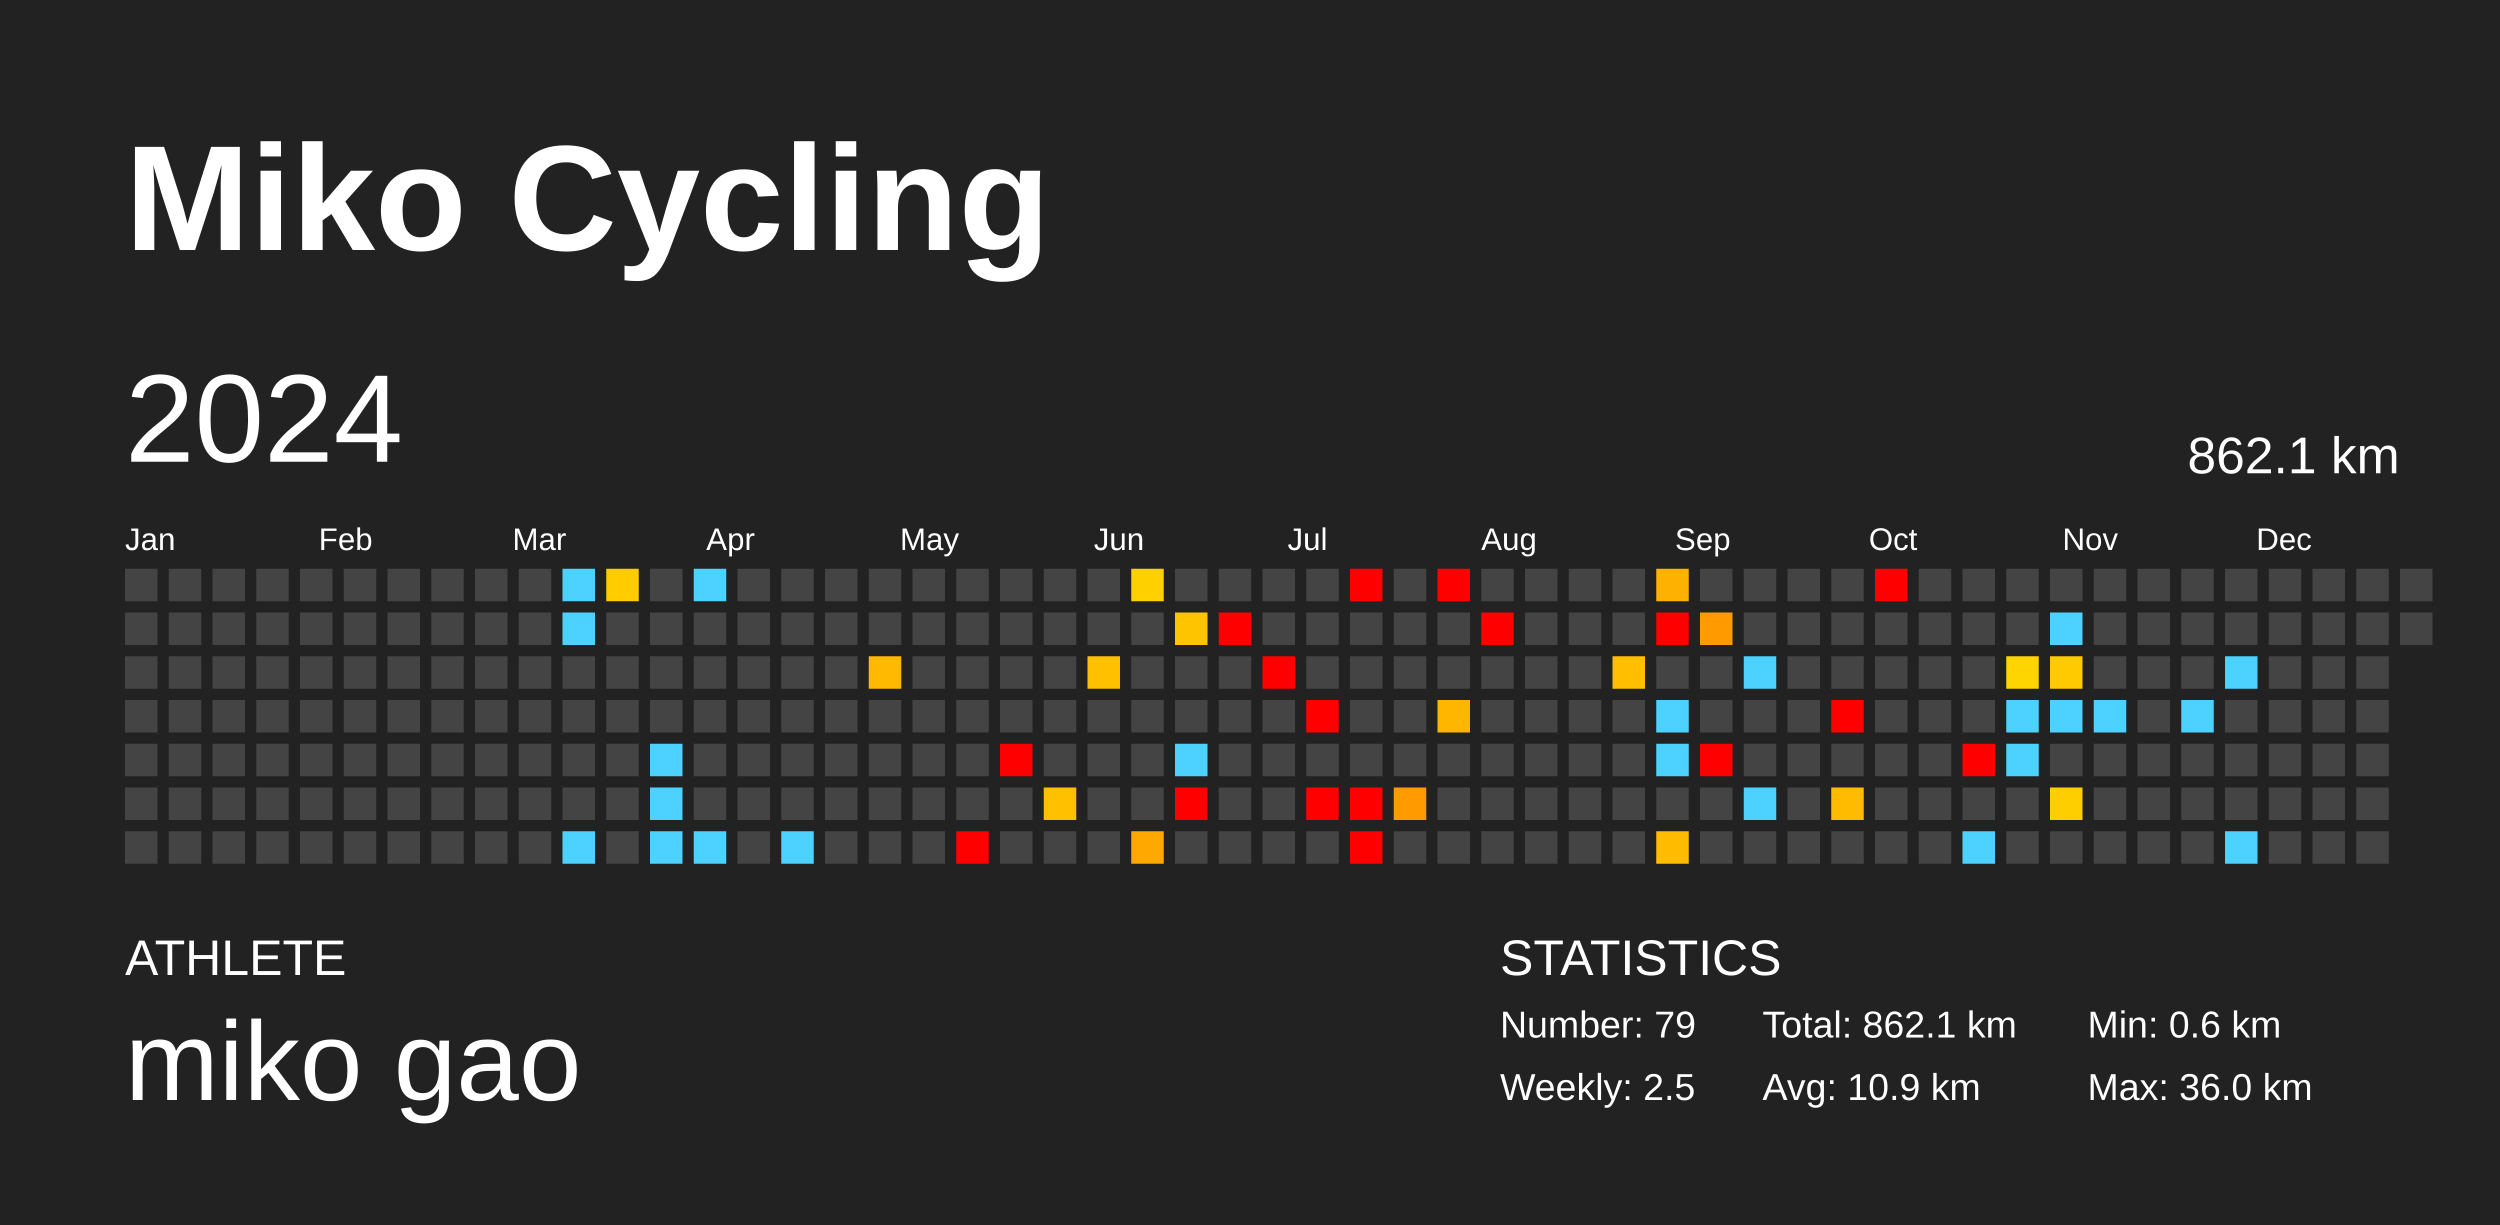
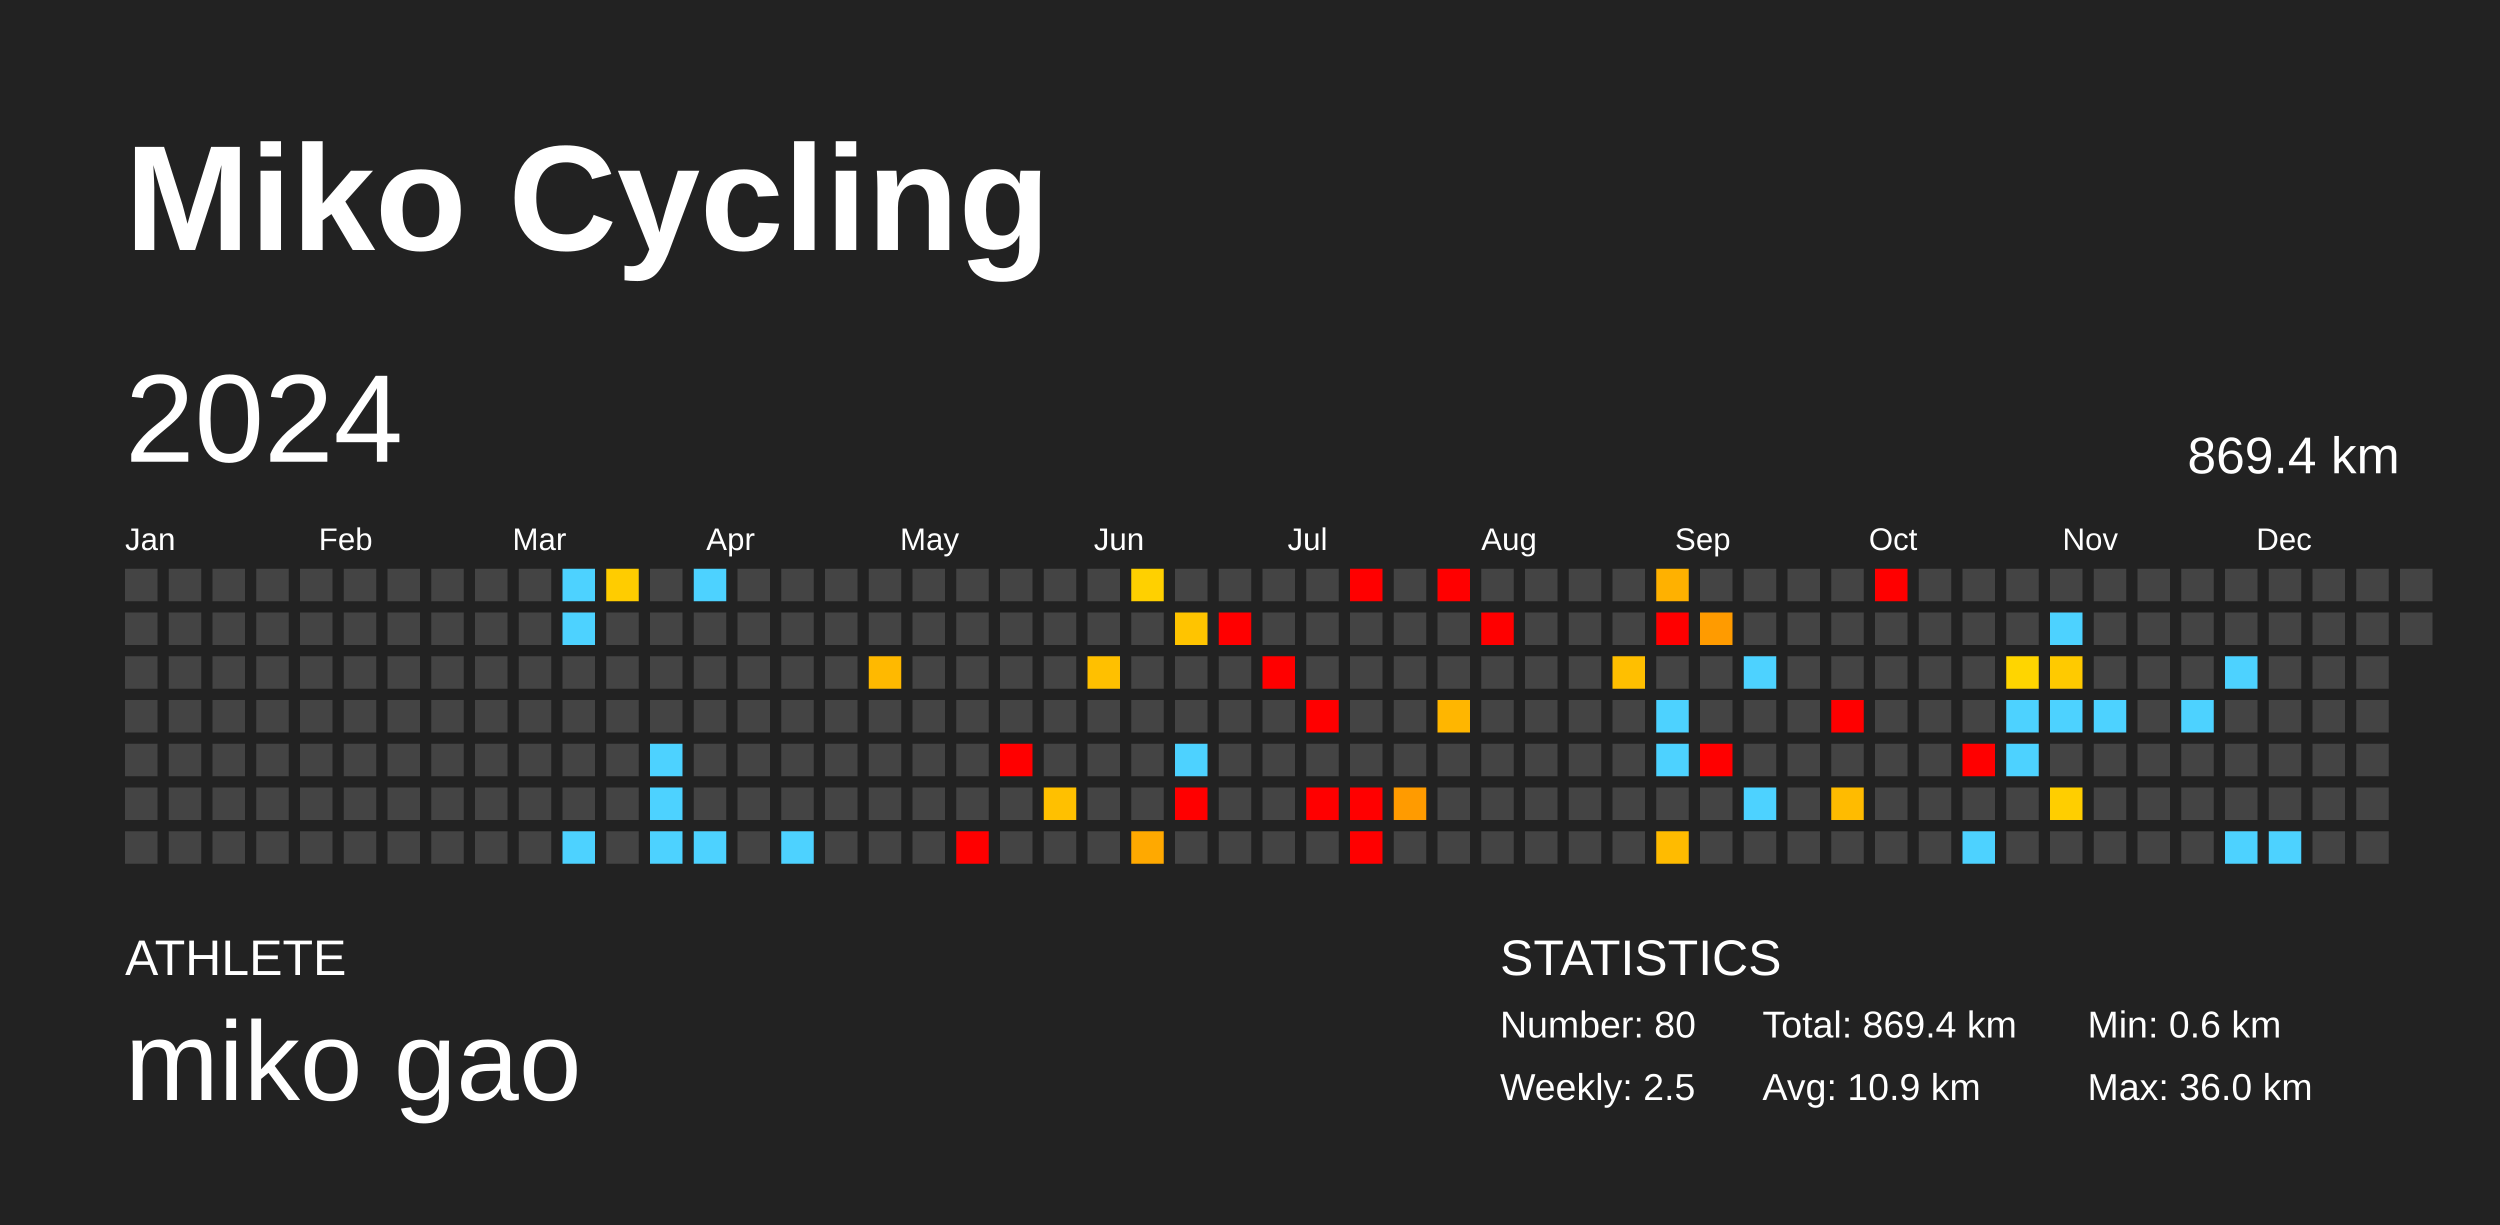
<svg xmlns="http://www.w3.org/2000/svg" baseProfile="full" height="98mm" version="1.1" viewBox="0,0,200,98" width="200mm">
  <defs />
  <rect fill="#222222" height="98" width="200" x="0" y="0" />
  <text fill="#FFFFFF" style="font-size:12px; font-family:Arial; font-weight:bold;" x="10" y="20">Miko Cycling</text>
  <text fill="#FFFFFF" style="font-size:4px; font-family:Arial" x="10" y="78">ATHLETE</text>
  <text fill="#FFFFFF" style="font-size:9px; font-family:Arial" x="10" y="88">miko gao</text>
  <text fill="#FFFFFF" style="font-size:4px; font-family:Arial" x="120" y="78">STATISTICS</text>
-   <text fill="#FFFFFF" style="font-size:3px; font-family:Arial" x="120" y="83">Number: 79</text>
+   <text fill="#FFFFFF" style="font-size:3px; font-family:Arial" x="120" y="83">Number: 80</text>
  <text fill="#FFFFFF" style="font-size:3px; font-family:Arial" x="120" y="88">Weekly: 2.5</text>
-   <text fill="#FFFFFF" style="font-size:3px; font-family:Arial" x="141" y="83">Total: 862.1 km</text>
+   <text fill="#FFFFFF" style="font-size:3px; font-family:Arial" x="141" y="83">Total: 869.4 km</text>
  <text fill="#FFFFFF" style="font-size:3px; font-family:Arial" x="141" y="88">Avg: 10.9 km</text>
  <text fill="#FFFFFF" style="font-size:3px; font-family:Arial" x="167" y="83">Min: 0.6 km</text>
  <text fill="#FFFFFF" style="font-size:3px; font-family:Arial" x="167" y="88">Max: 36.0 km</text>
  <text dominant-baseline="hanging" fill="#FFFFFF" style="font-size:10.0px; font-family:Arial;" x="10" y="30">2024</text>
-   <text dominant-baseline="hanging" fill="#FFFFFF" style="font-size:4.125px; font-family:Arial;" x="175" y="35">862.1 km</text>
+   <text dominant-baseline="hanging" fill="#FFFFFF" style="font-size:4.125px; font-family:Arial;" x="175" y="35">869.4 km</text>
  <text fill="#FFFFFF" style="font-size:2.5px; font-family:Arial" x="10.0" y="44">Jan</text>
  <text fill="#FFFFFF" style="font-size:2.5px; font-family:Arial" x="25.5" y="44">Feb</text>
  <text fill="#FFFFFF" style="font-size:2.5px; font-family:Arial" x="41.0" y="44">Mar</text>
  <text fill="#FFFFFF" style="font-size:2.5px; font-family:Arial" x="56.5" y="44">Apr</text>
  <text fill="#FFFFFF" style="font-size:2.5px; font-family:Arial" x="72.0" y="44">May</text>
  <text fill="#FFFFFF" style="font-size:2.5px; font-family:Arial" x="87.5" y="44">Jun</text>
  <text fill="#FFFFFF" style="font-size:2.5px; font-family:Arial" x="103.0" y="44">Jul</text>
  <text fill="#FFFFFF" style="font-size:2.5px; font-family:Arial" x="118.5" y="44">Aug</text>
  <text fill="#FFFFFF" style="font-size:2.5px; font-family:Arial" x="134.0" y="44">Sep</text>
  <text fill="#FFFFFF" style="font-size:2.5px; font-family:Arial" x="149.5" y="44">Oct</text>
  <text fill="#FFFFFF" style="font-size:2.5px; font-family:Arial" x="165.0" y="44">Nov</text>
  <text fill="#FFFFFF" style="font-size:2.5px; font-family:Arial" x="180.5" y="44">Dec</text>
  <rect fill="#444444" height="2.6" width="2.6" x="10.0" y="45.5" />
  <rect fill="#444444" height="2.6" width="2.6" x="10.0" y="49.0" />
  <rect fill="#444444" height="2.6" width="2.6" x="10.0" y="52.5" />
  <rect fill="#444444" height="2.6" width="2.6" x="10.0" y="56.0" />
  <rect fill="#444444" height="2.6" width="2.6" x="10.0" y="59.5" />
  <rect fill="#444444" height="2.6" width="2.6" x="10.0" y="63.0" />
  <rect fill="#444444" height="2.6" width="2.6" x="10.0" y="66.5" />
  <rect fill="#444444" height="2.6" width="2.6" x="13.5" y="45.5" />
  <rect fill="#444444" height="2.6" width="2.6" x="13.5" y="49.0" />
  <rect fill="#444444" height="2.6" width="2.6" x="13.5" y="52.5" />
  <rect fill="#444444" height="2.6" width="2.6" x="13.5" y="56.0" />
  <rect fill="#444444" height="2.6" width="2.6" x="13.5" y="59.5" />
  <rect fill="#444444" height="2.6" width="2.6" x="13.5" y="63.0" />
  <rect fill="#444444" height="2.6" width="2.6" x="13.5" y="66.5" />
  <rect fill="#444444" height="2.6" width="2.6" x="17.0" y="45.5" />
  <rect fill="#444444" height="2.6" width="2.6" x="17.0" y="49.0" />
  <rect fill="#444444" height="2.6" width="2.6" x="17.0" y="52.5" />
  <rect fill="#444444" height="2.6" width="2.6" x="17.0" y="56.0" />
  <rect fill="#444444" height="2.6" width="2.6" x="17.0" y="59.5" />
  <rect fill="#444444" height="2.6" width="2.6" x="17.0" y="63.0" />
  <rect fill="#444444" height="2.6" width="2.6" x="17.0" y="66.5" />
  <rect fill="#444444" height="2.6" width="2.6" x="20.5" y="45.5" />
  <rect fill="#444444" height="2.6" width="2.6" x="20.5" y="49.0" />
  <rect fill="#444444" height="2.6" width="2.6" x="20.5" y="52.5" />
  <rect fill="#444444" height="2.6" width="2.6" x="20.5" y="56.0" />
  <rect fill="#444444" height="2.6" width="2.6" x="20.5" y="59.5" />
  <rect fill="#444444" height="2.6" width="2.6" x="20.5" y="63.0" />
  <rect fill="#444444" height="2.6" width="2.6" x="20.5" y="66.5" />
  <rect fill="#444444" height="2.6" width="2.6" x="24.0" y="45.5" />
  <rect fill="#444444" height="2.6" width="2.6" x="24.0" y="49.0" />
  <rect fill="#444444" height="2.6" width="2.6" x="24.0" y="52.5" />
  <rect fill="#444444" height="2.6" width="2.6" x="24.0" y="56.0" />
  <rect fill="#444444" height="2.6" width="2.6" x="24.0" y="59.5" />
  <rect fill="#444444" height="2.6" width="2.6" x="24.0" y="63.0" />
  <rect fill="#444444" height="2.6" width="2.6" x="24.0" y="66.5" />
  <rect fill="#444444" height="2.6" width="2.6" x="27.5" y="45.5" />
  <rect fill="#444444" height="2.6" width="2.6" x="27.5" y="49.0" />
  <rect fill="#444444" height="2.6" width="2.6" x="27.5" y="52.5" />
  <rect fill="#444444" height="2.6" width="2.6" x="27.5" y="56.0" />
  <rect fill="#444444" height="2.6" width="2.6" x="27.5" y="59.5" />
  <rect fill="#444444" height="2.6" width="2.6" x="27.5" y="63.0" />
  <rect fill="#444444" height="2.6" width="2.6" x="27.5" y="66.5" />
  <rect fill="#444444" height="2.6" width="2.6" x="31.0" y="45.5" />
  <rect fill="#444444" height="2.6" width="2.6" x="31.0" y="49.0" />
  <rect fill="#444444" height="2.6" width="2.6" x="31.0" y="52.5" />
  <rect fill="#444444" height="2.6" width="2.6" x="31.0" y="56.0" />
  <rect fill="#444444" height="2.6" width="2.6" x="31.0" y="59.5" />
  <rect fill="#444444" height="2.6" width="2.6" x="31.0" y="63.0" />
  <rect fill="#444444" height="2.6" width="2.6" x="31.0" y="66.5" />
  <rect fill="#444444" height="2.6" width="2.6" x="34.5" y="45.5" />
  <rect fill="#444444" height="2.6" width="2.6" x="34.5" y="49.0" />
  <rect fill="#444444" height="2.6" width="2.6" x="34.5" y="52.5" />
  <rect fill="#444444" height="2.6" width="2.6" x="34.5" y="56.0" />
  <rect fill="#444444" height="2.6" width="2.6" x="34.5" y="59.5" />
  <rect fill="#444444" height="2.6" width="2.6" x="34.5" y="63.0" />
  <rect fill="#444444" height="2.6" width="2.6" x="34.5" y="66.5" />
  <rect fill="#444444" height="2.6" width="2.6" x="38.0" y="45.5" />
  <rect fill="#444444" height="2.6" width="2.6" x="38.0" y="49.0" />
  <rect fill="#444444" height="2.6" width="2.6" x="38.0" y="52.5" />
  <rect fill="#444444" height="2.6" width="2.6" x="38.0" y="56.0" />
  <rect fill="#444444" height="2.6" width="2.6" x="38.0" y="59.5" />
  <rect fill="#444444" height="2.6" width="2.6" x="38.0" y="63.0" />
  <rect fill="#444444" height="2.6" width="2.6" x="38.0" y="66.5" />
  <rect fill="#444444" height="2.6" width="2.6" x="41.5" y="45.5" />
  <rect fill="#444444" height="2.6" width="2.6" x="41.5" y="49.0" />
  <rect fill="#444444" height="2.6" width="2.6" x="41.5" y="52.5" />
  <rect fill="#444444" height="2.6" width="2.6" x="41.5" y="56.0" />
  <rect fill="#444444" height="2.6" width="2.6" x="41.5" y="59.5" />
  <rect fill="#444444" height="2.6" width="2.6" x="41.5" y="63.0" />
  <rect fill="#444444" height="2.6" width="2.6" x="41.5" y="66.5" />
  <rect fill="#4dd2ff" height="2.6" width="2.6" x="45.0" y="45.5" />
  <rect fill="#4dd2ff" height="2.6" width="2.6" x="45.0" y="49.0" />
  <rect fill="#444444" height="2.6" width="2.6" x="45.0" y="52.5" />
  <rect fill="#444444" height="2.6" width="2.6" x="45.0" y="56.0" />
  <rect fill="#444444" height="2.6" width="2.6" x="45.0" y="59.5" />
  <rect fill="#444444" height="2.6" width="2.6" x="45.0" y="63.0" />
  <rect fill="#4dd2ff" height="2.6" width="2.6" x="45.0" y="66.5" />
  <rect fill="#ffcc00" height="2.6" width="2.6" x="48.5" y="45.5" />
  <rect fill="#444444" height="2.6" width="2.6" x="48.5" y="49.0" />
  <rect fill="#444444" height="2.6" width="2.6" x="48.5" y="52.5" />
  <rect fill="#444444" height="2.6" width="2.6" x="48.5" y="56.0" />
  <rect fill="#444444" height="2.6" width="2.6" x="48.5" y="59.5" />
  <rect fill="#444444" height="2.6" width="2.6" x="48.5" y="63.0" />
  <rect fill="#444444" height="2.6" width="2.6" x="48.5" y="66.5" />
  <rect fill="#444444" height="2.6" width="2.6" x="52.0" y="45.5" />
  <rect fill="#444444" height="2.6" width="2.6" x="52.0" y="49.0" />
  <rect fill="#444444" height="2.6" width="2.6" x="52.0" y="52.5" />
  <rect fill="#444444" height="2.6" width="2.6" x="52.0" y="56.0" />
  <rect fill="#4dd2ff" height="2.6" width="2.6" x="52.0" y="59.5" />
  <rect fill="#4dd2ff" height="2.6" width="2.6" x="52.0" y="63.0" />
  <rect fill="#4dd2ff" height="2.6" width="2.6" x="52.0" y="66.5" />
  <rect fill="#4dd2ff" height="2.6" width="2.6" x="55.5" y="45.5" />
  <rect fill="#444444" height="2.6" width="2.6" x="55.5" y="49.0" />
  <rect fill="#444444" height="2.6" width="2.6" x="55.5" y="52.5" />
  <rect fill="#444444" height="2.6" width="2.6" x="55.5" y="56.0" />
  <rect fill="#444444" height="2.6" width="2.6" x="55.5" y="59.5" />
  <rect fill="#444444" height="2.6" width="2.6" x="55.5" y="63.0" />
  <rect fill="#4dd2ff" height="2.6" width="2.6" x="55.5" y="66.5" />
  <rect fill="#444444" height="2.6" width="2.6" x="59.0" y="45.5" />
  <rect fill="#444444" height="2.6" width="2.6" x="59.0" y="49.0" />
  <rect fill="#444444" height="2.6" width="2.6" x="59.0" y="52.5" />
  <rect fill="#444444" height="2.6" width="2.6" x="59.0" y="56.0" />
  <rect fill="#444444" height="2.6" width="2.6" x="59.0" y="59.5" />
  <rect fill="#444444" height="2.6" width="2.6" x="59.0" y="63.0" />
  <rect fill="#444444" height="2.6" width="2.6" x="59.0" y="66.5" />
  <rect fill="#444444" height="2.6" width="2.6" x="62.5" y="45.5" />
  <rect fill="#444444" height="2.6" width="2.6" x="62.5" y="49.0" />
  <rect fill="#444444" height="2.6" width="2.6" x="62.5" y="52.5" />
  <rect fill="#444444" height="2.6" width="2.6" x="62.5" y="56.0" />
  <rect fill="#444444" height="2.6" width="2.6" x="62.5" y="59.5" />
  <rect fill="#444444" height="2.6" width="2.6" x="62.5" y="63.0" />
  <rect fill="#4dd2ff" height="2.6" width="2.6" x="62.5" y="66.5" />
  <rect fill="#444444" height="2.6" width="2.6" x="66.0" y="45.5" />
  <rect fill="#444444" height="2.6" width="2.6" x="66.0" y="49.0" />
  <rect fill="#444444" height="2.6" width="2.6" x="66.0" y="52.5" />
  <rect fill="#444444" height="2.6" width="2.6" x="66.0" y="56.0" />
  <rect fill="#444444" height="2.6" width="2.6" x="66.0" y="59.5" />
  <rect fill="#444444" height="2.6" width="2.6" x="66.0" y="63.0" />
  <rect fill="#444444" height="2.6" width="2.6" x="66.0" y="66.5" />
  <rect fill="#444444" height="2.6" width="2.6" x="69.5" y="45.5" />
  <rect fill="#444444" height="2.6" width="2.6" x="69.5" y="49.0" />
  <rect fill="#ffb900" height="2.6" width="2.6" x="69.5" y="52.5" />
  <rect fill="#444444" height="2.6" width="2.6" x="69.5" y="56.0" />
  <rect fill="#444444" height="2.6" width="2.6" x="69.5" y="59.5" />
  <rect fill="#444444" height="2.6" width="2.6" x="69.5" y="63.0" />
  <rect fill="#444444" height="2.6" width="2.6" x="69.5" y="66.5" />
  <rect fill="#444444" height="2.6" width="2.6" x="73.0" y="45.5" />
  <rect fill="#444444" height="2.6" width="2.6" x="73.0" y="49.0" />
  <rect fill="#444444" height="2.6" width="2.6" x="73.0" y="52.5" />
  <rect fill="#444444" height="2.6" width="2.6" x="73.0" y="56.0" />
  <rect fill="#444444" height="2.6" width="2.6" x="73.0" y="59.5" />
  <rect fill="#444444" height="2.6" width="2.6" x="73.0" y="63.0" />
  <rect fill="#444444" height="2.6" width="2.6" x="73.0" y="66.5" />
  <rect fill="#444444" height="2.6" width="2.6" x="76.5" y="45.5" />
  <rect fill="#444444" height="2.6" width="2.6" x="76.5" y="49.0" />
  <rect fill="#444444" height="2.6" width="2.6" x="76.5" y="52.5" />
  <rect fill="#444444" height="2.6" width="2.6" x="76.5" y="56.0" />
  <rect fill="#444444" height="2.6" width="2.6" x="76.5" y="59.5" />
  <rect fill="#444444" height="2.6" width="2.6" x="76.5" y="63.0" />
  <rect fill="red" height="2.6" width="2.6" x="76.5" y="66.5" />
  <rect fill="#444444" height="2.6" width="2.6" x="80.0" y="45.5" />
  <rect fill="#444444" height="2.6" width="2.6" x="80.0" y="49.0" />
  <rect fill="#444444" height="2.6" width="2.6" x="80.0" y="52.5" />
  <rect fill="#444444" height="2.6" width="2.6" x="80.0" y="56.0" />
  <rect fill="red" height="2.6" width="2.6" x="80.0" y="59.5" />
  <rect fill="#444444" height="2.6" width="2.6" x="80.0" y="63.0" />
  <rect fill="#444444" height="2.6" width="2.6" x="80.0" y="66.5" />
  <rect fill="#444444" height="2.6" width="2.6" x="83.5" y="45.5" />
  <rect fill="#444444" height="2.6" width="2.6" x="83.5" y="49.0" />
  <rect fill="#444444" height="2.6" width="2.6" x="83.5" y="52.5" />
  <rect fill="#444444" height="2.6" width="2.6" x="83.5" y="56.0" />
  <rect fill="#444444" height="2.6" width="2.6" x="83.5" y="59.5" />
  <rect fill="#ffc000" height="2.6" width="2.6" x="83.5" y="63.0" />
  <rect fill="#444444" height="2.6" width="2.6" x="83.5" y="66.5" />
  <rect fill="#444444" height="2.6" width="2.6" x="87.0" y="45.5" />
  <rect fill="#444444" height="2.6" width="2.6" x="87.0" y="49.0" />
  <rect fill="#ffc000" height="2.6" width="2.6" x="87.0" y="52.5" />
  <rect fill="#444444" height="2.6" width="2.6" x="87.0" y="56.0" />
  <rect fill="#444444" height="2.6" width="2.6" x="87.0" y="59.5" />
  <rect fill="#444444" height="2.6" width="2.6" x="87.0" y="63.0" />
  <rect fill="#444444" height="2.6" width="2.6" x="87.0" y="66.5" />
  <rect fill="#ffd000" height="2.6" width="2.6" x="90.5" y="45.5" />
  <rect fill="#444444" height="2.6" width="2.6" x="90.5" y="49.0" />
  <rect fill="#444444" height="2.6" width="2.6" x="90.5" y="52.5" />
  <rect fill="#444444" height="2.6" width="2.6" x="90.5" y="56.0" />
  <rect fill="#444444" height="2.6" width="2.6" x="90.5" y="59.5" />
  <rect fill="#444444" height="2.6" width="2.6" x="90.5" y="63.0" />
  <rect fill="#ffa900" height="2.6" width="2.6" x="90.5" y="66.5" />
  <rect fill="#444444" height="2.6" width="2.6" x="94.0" y="45.5" />
  <rect fill="#ffc400" height="2.6" width="2.6" x="94.0" y="49.0" />
  <rect fill="#444444" height="2.6" width="2.6" x="94.0" y="52.5" />
  <rect fill="#444444" height="2.6" width="2.6" x="94.0" y="56.0" />
  <rect fill="#4dd2ff" height="2.6" width="2.6" x="94.0" y="59.5" />
  <rect fill="red" height="2.6" width="2.6" x="94.0" y="63.0" />
  <rect fill="#444444" height="2.6" width="2.6" x="94.0" y="66.5" />
  <rect fill="#444444" height="2.6" width="2.6" x="97.5" y="45.5" />
  <rect fill="red" height="2.6" width="2.6" x="97.5" y="49.0" />
  <rect fill="#444444" height="2.6" width="2.6" x="97.5" y="52.5" />
  <rect fill="#444444" height="2.6" width="2.6" x="97.5" y="56.0" />
  <rect fill="#444444" height="2.6" width="2.6" x="97.5" y="59.5" />
  <rect fill="#444444" height="2.6" width="2.6" x="97.5" y="63.0" />
  <rect fill="#444444" height="2.6" width="2.6" x="97.5" y="66.5" />
  <rect fill="#444444" height="2.6" width="2.6" x="101.0" y="45.5" />
  <rect fill="#444444" height="2.6" width="2.6" x="101.0" y="49.0" />
  <rect fill="red" height="2.6" width="2.6" x="101.0" y="52.5" />
  <rect fill="#444444" height="2.6" width="2.6" x="101.0" y="56.0" />
  <rect fill="#444444" height="2.6" width="2.6" x="101.0" y="59.5" />
  <rect fill="#444444" height="2.6" width="2.6" x="101.0" y="63.0" />
  <rect fill="#444444" height="2.6" width="2.6" x="101.0" y="66.5" />
  <rect fill="#444444" height="2.6" width="2.6" x="104.5" y="45.5" />
  <rect fill="#444444" height="2.6" width="2.6" x="104.5" y="49.0" />
  <rect fill="#444444" height="2.6" width="2.6" x="104.5" y="52.5" />
  <rect fill="red" height="2.6" width="2.6" x="104.5" y="56.0" />
  <rect fill="#444444" height="2.6" width="2.6" x="104.5" y="59.5" />
  <rect fill="red" height="2.6" width="2.6" x="104.5" y="63.0" />
  <rect fill="#444444" height="2.6" width="2.6" x="104.5" y="66.5" />
  <rect fill="red" height="2.6" width="2.6" x="108.0" y="45.5" />
  <rect fill="#444444" height="2.6" width="2.6" x="108.0" y="49.0" />
  <rect fill="#444444" height="2.6" width="2.6" x="108.0" y="52.5" />
  <rect fill="#444444" height="2.6" width="2.6" x="108.0" y="56.0" />
  <rect fill="#444444" height="2.6" width="2.6" x="108.0" y="59.5" />
  <rect fill="red" height="2.6" width="2.6" x="108.0" y="63.0" />
  <rect fill="red" height="2.6" width="2.6" x="108.0" y="66.5" />
  <rect fill="#444444" height="2.6" width="2.6" x="111.5" y="45.5" />
  <rect fill="#444444" height="2.6" width="2.6" x="111.5" y="49.0" />
  <rect fill="#444444" height="2.6" width="2.6" x="111.5" y="52.5" />
  <rect fill="#444444" height="2.6" width="2.6" x="111.5" y="56.0" />
  <rect fill="#444444" height="2.6" width="2.6" x="111.5" y="59.5" />
  <rect fill="#ff9b00" height="2.6" width="2.6" x="111.5" y="63.0" />
  <rect fill="#444444" height="2.6" width="2.6" x="111.5" y="66.5" />
  <rect fill="red" height="2.6" width="2.6" x="115.0" y="45.5" />
  <rect fill="#444444" height="2.6" width="2.6" x="115.0" y="49.0" />
  <rect fill="#444444" height="2.6" width="2.6" x="115.0" y="52.5" />
  <rect fill="#ffb600" height="2.6" width="2.6" x="115.0" y="56.0" />
  <rect fill="#444444" height="2.6" width="2.6" x="115.0" y="59.5" />
  <rect fill="#444444" height="2.6" width="2.6" x="115.0" y="63.0" />
  <rect fill="#444444" height="2.6" width="2.6" x="115.0" y="66.5" />
  <rect fill="#444444" height="2.6" width="2.6" x="118.5" y="45.5" />
  <rect fill="red" height="2.6" width="2.6" x="118.5" y="49.0" />
  <rect fill="#444444" height="2.6" width="2.6" x="118.5" y="52.5" />
  <rect fill="#444444" height="2.6" width="2.6" x="118.5" y="56.0" />
  <rect fill="#444444" height="2.6" width="2.6" x="118.5" y="59.5" />
  <rect fill="#444444" height="2.6" width="2.6" x="118.5" y="63.0" />
  <rect fill="#444444" height="2.6" width="2.6" x="118.5" y="66.5" />
  <rect fill="#444444" height="2.6" width="2.6" x="122.0" y="45.5" />
  <rect fill="#444444" height="2.6" width="2.6" x="122.0" y="49.0" />
  <rect fill="#444444" height="2.6" width="2.6" x="122.0" y="52.5" />
  <rect fill="#444444" height="2.6" width="2.6" x="122.0" y="56.0" />
  <rect fill="#444444" height="2.6" width="2.6" x="122.0" y="59.5" />
  <rect fill="#444444" height="2.6" width="2.6" x="122.0" y="63.0" />
  <rect fill="#444444" height="2.6" width="2.6" x="122.0" y="66.5" />
  <rect fill="#444444" height="2.6" width="2.6" x="125.5" y="45.5" />
  <rect fill="#444444" height="2.6" width="2.6" x="125.5" y="49.0" />
  <rect fill="#444444" height="2.6" width="2.6" x="125.5" y="52.5" />
  <rect fill="#444444" height="2.6" width="2.6" x="125.5" y="56.0" />
  <rect fill="#444444" height="2.6" width="2.6" x="125.5" y="59.5" />
  <rect fill="#444444" height="2.6" width="2.6" x="125.5" y="63.0" />
  <rect fill="#444444" height="2.6" width="2.6" x="125.5" y="66.5" />
  <rect fill="#444444" height="2.6" width="2.6" x="129.0" y="45.5" />
  <rect fill="#444444" height="2.6" width="2.6" x="129.0" y="49.0" />
  <rect fill="#ffbf00" height="2.6" width="2.6" x="129.0" y="52.5" />
  <rect fill="#444444" height="2.6" width="2.6" x="129.0" y="56.0" />
  <rect fill="#444444" height="2.6" width="2.6" x="129.0" y="59.5" />
  <rect fill="#444444" height="2.6" width="2.6" x="129.0" y="63.0" />
  <rect fill="#444444" height="2.6" width="2.6" x="129.0" y="66.5" />
  <rect fill="#ffb100" height="2.6" width="2.6" x="132.5" y="45.5" />
  <rect fill="red" height="2.6" width="2.6" x="132.5" y="49.0" />
  <rect fill="#444444" height="2.6" width="2.6" x="132.5" y="52.5" />
  <rect fill="#4dd2ff" height="2.6" width="2.6" x="132.5" y="56.0" />
  <rect fill="#4dd2ff" height="2.6" width="2.6" x="132.5" y="59.5" />
  <rect fill="#444444" height="2.6" width="2.6" x="132.5" y="63.0" />
  <rect fill="#ffbb00" height="2.6" width="2.6" x="132.5" y="66.5" />
  <rect fill="#444444" height="2.6" width="2.6" x="136.0" y="45.5" />
  <rect fill="#ff9b00" height="2.6" width="2.6" x="136.0" y="49.0" />
  <rect fill="#444444" height="2.6" width="2.6" x="136.0" y="52.5" />
  <rect fill="#444444" height="2.6" width="2.6" x="136.0" y="56.0" />
  <rect fill="red" height="2.6" width="2.6" x="136.0" y="59.5" />
  <rect fill="#444444" height="2.6" width="2.6" x="136.0" y="63.0" />
  <rect fill="#444444" height="2.6" width="2.6" x="136.0" y="66.5" />
  <rect fill="#444444" height="2.6" width="2.6" x="139.5" y="45.5" />
  <rect fill="#444444" height="2.6" width="2.6" x="139.5" y="49.0" />
  <rect fill="#4dd2ff" height="2.6" width="2.6" x="139.5" y="52.5" />
  <rect fill="#444444" height="2.6" width="2.6" x="139.5" y="56.0" />
  <rect fill="#444444" height="2.6" width="2.6" x="139.5" y="59.5" />
  <rect fill="#4dd2ff" height="2.6" width="2.6" x="139.5" y="63.0" />
  <rect fill="#444444" height="2.6" width="2.6" x="139.5" y="66.5" />
  <rect fill="#444444" height="2.6" width="2.6" x="143.0" y="45.5" />
  <rect fill="#444444" height="2.6" width="2.6" x="143.0" y="49.0" />
  <rect fill="#444444" height="2.6" width="2.6" x="143.0" y="52.5" />
  <rect fill="#444444" height="2.6" width="2.6" x="143.0" y="56.0" />
  <rect fill="#444444" height="2.6" width="2.6" x="143.0" y="59.5" />
  <rect fill="#444444" height="2.6" width="2.6" x="143.0" y="63.0" />
  <rect fill="#444444" height="2.6" width="2.6" x="143.0" y="66.5" />
  <rect fill="#444444" height="2.6" width="2.6" x="146.5" y="45.5" />
  <rect fill="#444444" height="2.6" width="2.6" x="146.5" y="49.0" />
  <rect fill="#444444" height="2.6" width="2.6" x="146.5" y="52.5" />
  <rect fill="red" height="2.6" width="2.6" x="146.5" y="56.0" />
  <rect fill="#444444" height="2.6" width="2.6" x="146.5" y="59.5" />
  <rect fill="#ffbb00" height="2.6" width="2.6" x="146.5" y="63.0" />
  <rect fill="#444444" height="2.6" width="2.6" x="146.5" y="66.5" />
  <rect fill="red" height="2.6" width="2.6" x="150.0" y="45.5" />
  <rect fill="#444444" height="2.6" width="2.6" x="150.0" y="49.0" />
  <rect fill="#444444" height="2.6" width="2.6" x="150.0" y="52.5" />
  <rect fill="#444444" height="2.6" width="2.6" x="150.0" y="56.0" />
  <rect fill="#444444" height="2.6" width="2.6" x="150.0" y="59.5" />
  <rect fill="#444444" height="2.6" width="2.6" x="150.0" y="63.0" />
  <rect fill="#444444" height="2.6" width="2.6" x="150.0" y="66.5" />
  <rect fill="#444444" height="2.6" width="2.6" x="153.5" y="45.5" />
  <rect fill="#444444" height="2.6" width="2.6" x="153.5" y="49.0" />
  <rect fill="#444444" height="2.6" width="2.6" x="153.5" y="52.5" />
  <rect fill="#444444" height="2.6" width="2.6" x="153.5" y="56.0" />
  <rect fill="#444444" height="2.6" width="2.6" x="153.5" y="59.5" />
  <rect fill="#444444" height="2.6" width="2.6" x="153.5" y="63.0" />
  <rect fill="#444444" height="2.6" width="2.6" x="153.5" y="66.5" />
  <rect fill="#444444" height="2.6" width="2.6" x="157.0" y="45.5" />
  <rect fill="#444444" height="2.6" width="2.6" x="157.0" y="49.0" />
  <rect fill="#444444" height="2.6" width="2.6" x="157.0" y="52.5" />
  <rect fill="#444444" height="2.6" width="2.6" x="157.0" y="56.0" />
  <rect fill="red" height="2.6" width="2.6" x="157.0" y="59.5" />
  <rect fill="#444444" height="2.6" width="2.6" x="157.0" y="63.0" />
  <rect fill="#4dd2ff" height="2.6" width="2.6" x="157.0" y="66.5" />
  <rect fill="#444444" height="2.6" width="2.6" x="160.5" y="45.5" />
  <rect fill="#444444" height="2.6" width="2.6" x="160.5" y="49.0" />
  <rect fill="#ffd500" height="2.6" width="2.6" x="160.5" y="52.5" />
  <rect fill="#4dd2ff" height="2.6" width="2.6" x="160.5" y="56.0" />
  <rect fill="#4dd2ff" height="2.6" width="2.6" x="160.5" y="59.5" />
  <rect fill="#444444" height="2.6" width="2.6" x="160.5" y="63.0" />
  <rect fill="#444444" height="2.6" width="2.6" x="160.5" y="66.5" />
  <rect fill="#444444" height="2.6" width="2.6" x="164.0" y="45.5" />
  <rect fill="#4dd2ff" height="2.6" width="2.6" x="164.0" y="49.0" />
  <rect fill="#ffca00" height="2.6" width="2.6" x="164.0" y="52.5" />
  <rect fill="#4dd2ff" height="2.6" width="2.6" x="164.0" y="56.0" />
  <rect fill="#444444" height="2.6" width="2.6" x="164.0" y="59.5" />
  <rect fill="#ffce00" height="2.6" width="2.6" x="164.0" y="63.0" />
  <rect fill="#444444" height="2.6" width="2.6" x="164.0" y="66.5" />
  <rect fill="#444444" height="2.6" width="2.6" x="167.5" y="45.5" />
  <rect fill="#444444" height="2.6" width="2.6" x="167.5" y="49.0" />
  <rect fill="#444444" height="2.6" width="2.6" x="167.5" y="52.5" />
  <rect fill="#4dd2ff" height="2.6" width="2.6" x="167.5" y="56.0" />
  <rect fill="#444444" height="2.6" width="2.6" x="167.5" y="59.5" />
  <rect fill="#444444" height="2.6" width="2.6" x="167.5" y="63.0" />
  <rect fill="#444444" height="2.6" width="2.6" x="167.5" y="66.5" />
  <rect fill="#444444" height="2.6" width="2.6" x="171.0" y="45.5" />
  <rect fill="#444444" height="2.6" width="2.6" x="171.0" y="49.0" />
  <rect fill="#444444" height="2.6" width="2.6" x="171.0" y="52.5" />
  <rect fill="#444444" height="2.6" width="2.6" x="171.0" y="56.0" />
  <rect fill="#444444" height="2.6" width="2.6" x="171.0" y="59.5" />
  <rect fill="#444444" height="2.6" width="2.6" x="171.0" y="63.0" />
  <rect fill="#444444" height="2.6" width="2.6" x="171.0" y="66.5" />
  <rect fill="#444444" height="2.6" width="2.6" x="174.5" y="45.5" />
  <rect fill="#444444" height="2.6" width="2.6" x="174.5" y="49.0" />
  <rect fill="#444444" height="2.6" width="2.6" x="174.5" y="52.5" />
  <rect fill="#4dd2ff" height="2.6" width="2.6" x="174.5" y="56.0" />
  <rect fill="#444444" height="2.6" width="2.6" x="174.5" y="59.5" />
  <rect fill="#444444" height="2.6" width="2.6" x="174.5" y="63.0" />
  <rect fill="#444444" height="2.6" width="2.6" x="174.5" y="66.5" />
  <rect fill="#444444" height="2.6" width="2.6" x="178.0" y="45.5" />
  <rect fill="#444444" height="2.6" width="2.6" x="178.0" y="49.0" />
  <rect fill="#4dd2ff" height="2.6" width="2.6" x="178.0" y="52.5" />
  <rect fill="#444444" height="2.6" width="2.6" x="178.0" y="56.0" />
  <rect fill="#444444" height="2.6" width="2.6" x="178.0" y="59.5" />
  <rect fill="#444444" height="2.6" width="2.6" x="178.0" y="63.0" />
  <rect fill="#4dd2ff" height="2.6" width="2.6" x="178.0" y="66.5" />
  <rect fill="#444444" height="2.6" width="2.6" x="181.5" y="45.5" />
  <rect fill="#444444" height="2.6" width="2.6" x="181.5" y="49.0" />
  <rect fill="#444444" height="2.6" width="2.6" x="181.5" y="52.5" />
  <rect fill="#444444" height="2.6" width="2.6" x="181.5" y="56.0" />
  <rect fill="#444444" height="2.6" width="2.6" x="181.5" y="59.5" />
  <rect fill="#444444" height="2.6" width="2.6" x="181.5" y="63.0" />
-   <rect fill="#444444" height="2.6" width="2.6" x="181.5" y="66.5" />
+   <rect fill="#4dd2ff" height="2.6" width="2.6" x="181.5" y="66.5" />
  <rect fill="#444444" height="2.6" width="2.6" x="185.0" y="45.5" />
  <rect fill="#444444" height="2.6" width="2.6" x="185.0" y="49.0" />
  <rect fill="#444444" height="2.6" width="2.6" x="185.0" y="52.5" />
  <rect fill="#444444" height="2.6" width="2.6" x="185.0" y="56.0" />
  <rect fill="#444444" height="2.6" width="2.6" x="185.0" y="59.5" />
  <rect fill="#444444" height="2.6" width="2.6" x="185.0" y="63.0" />
  <rect fill="#444444" height="2.6" width="2.6" x="185.0" y="66.5" />
  <rect fill="#444444" height="2.6" width="2.6" x="188.5" y="45.5" />
  <rect fill="#444444" height="2.6" width="2.6" x="188.5" y="49.0" />
  <rect fill="#444444" height="2.6" width="2.6" x="188.5" y="52.5" />
  <rect fill="#444444" height="2.6" width="2.6" x="188.5" y="56.0" />
  <rect fill="#444444" height="2.6" width="2.6" x="188.5" y="59.5" />
  <rect fill="#444444" height="2.6" width="2.6" x="188.5" y="63.0" />
  <rect fill="#444444" height="2.6" width="2.6" x="188.5" y="66.5" />
  <rect fill="#444444" height="2.6" width="2.6" x="192.0" y="45.5" />
  <rect fill="#444444" height="2.6" width="2.6" x="192.0" y="49.0" />
</svg>
